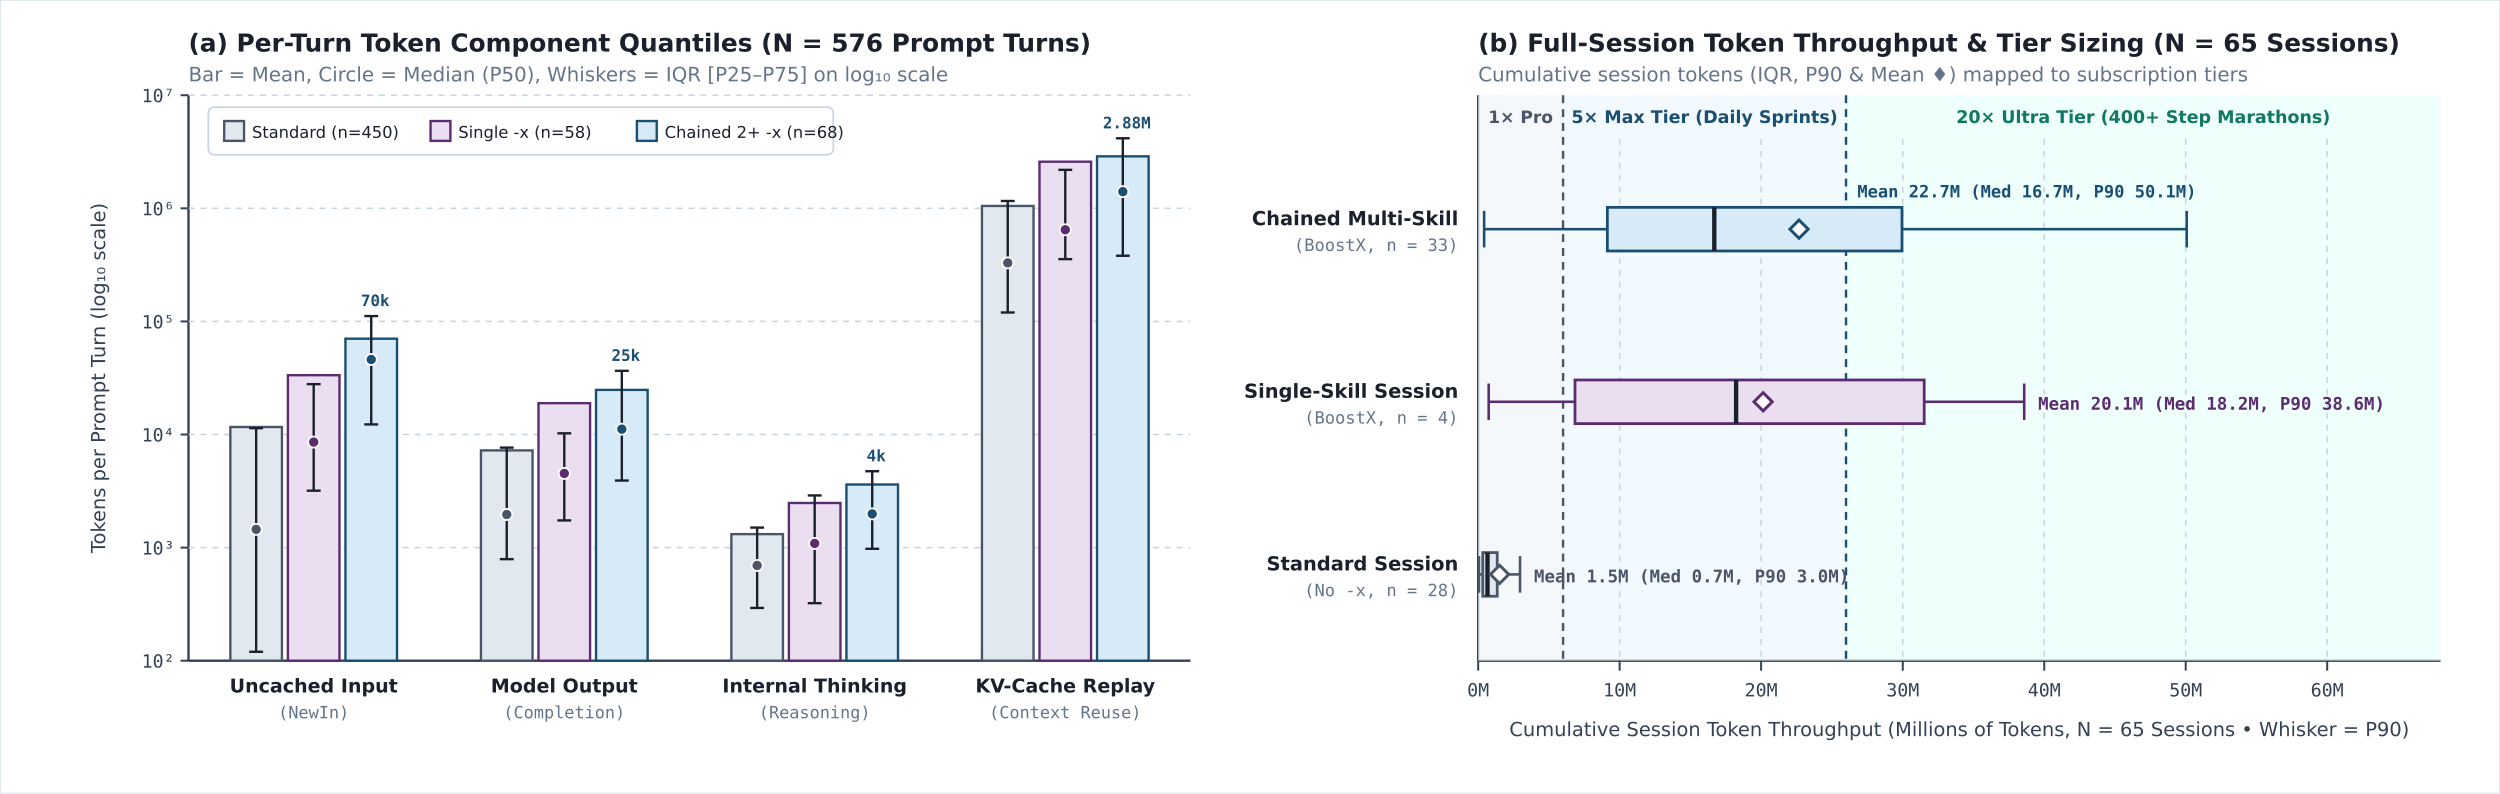
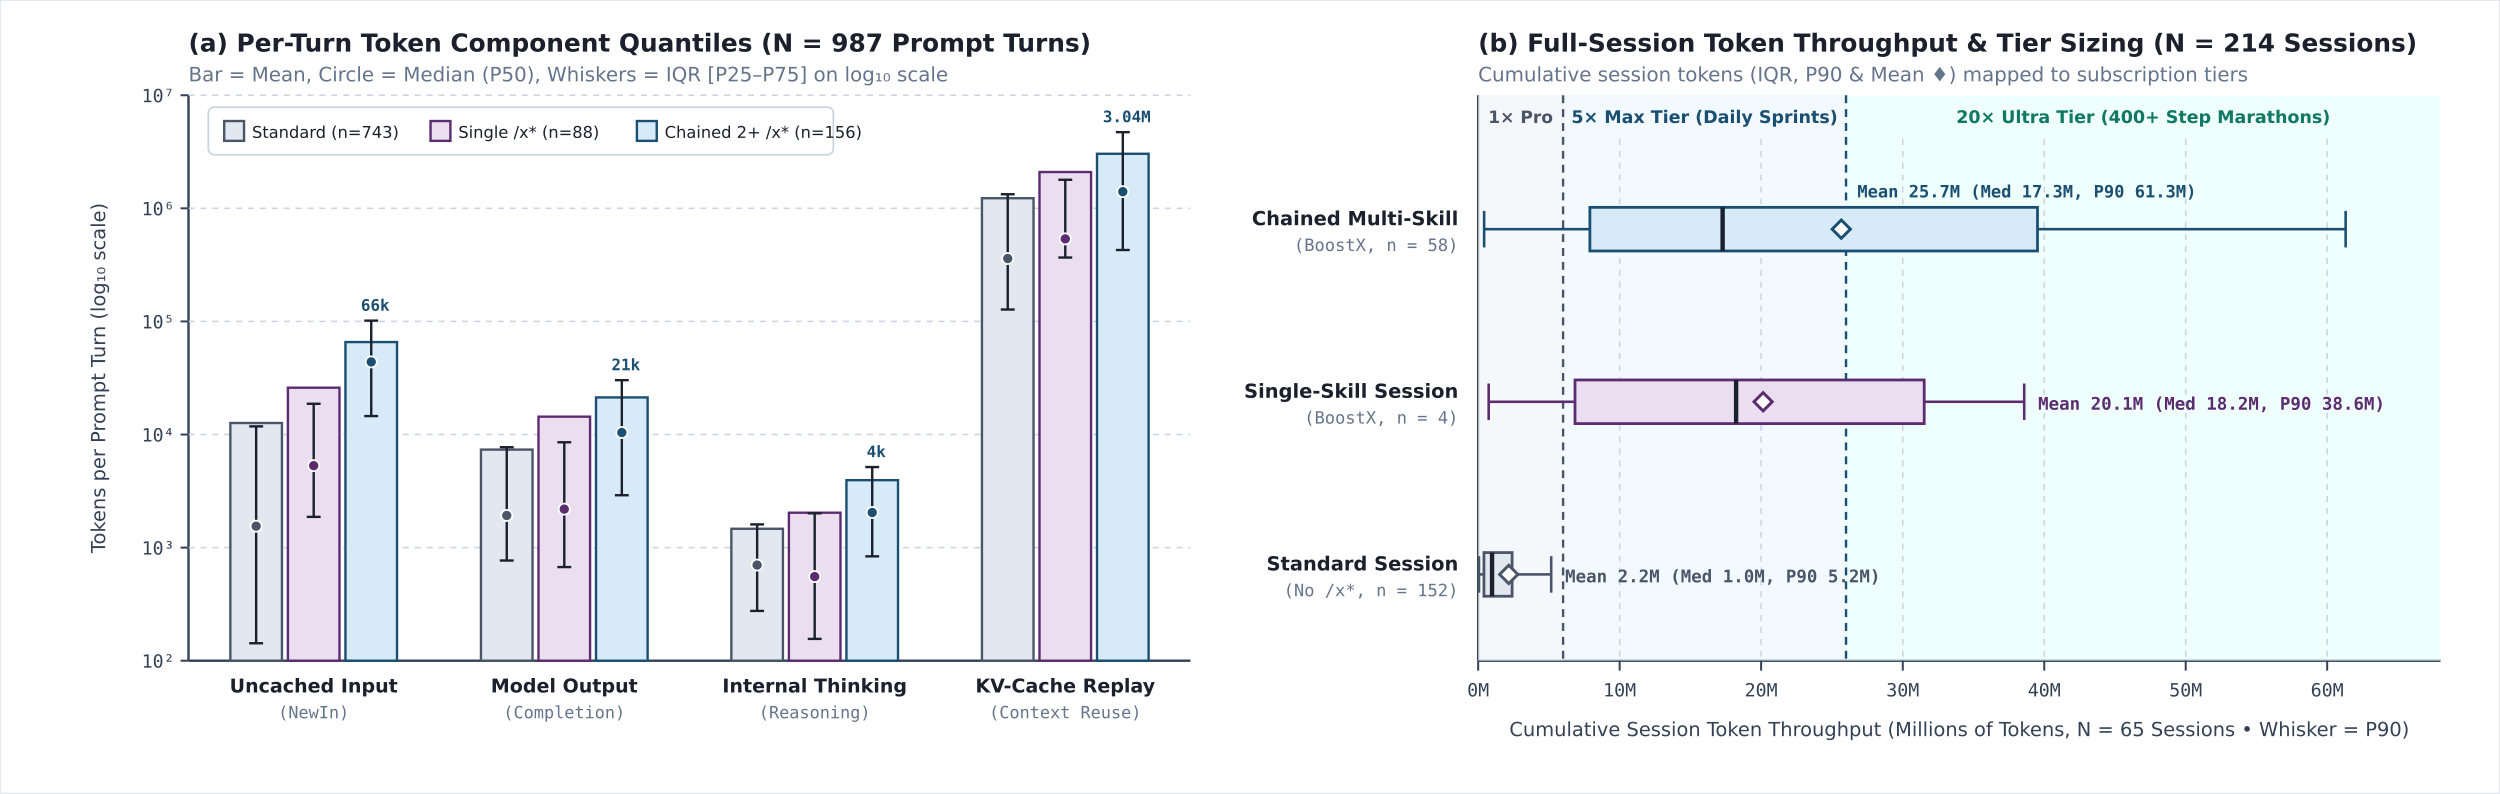
<svg xmlns="http://www.w3.org/2000/svg" viewBox="0 0 1260 400" width="100%" height="100%">
  <rect x="0" y="0" width="1260" height="400" fill="#FFFFFF" stroke="#E2E8F0" stroke-width="1" />
-   <text x="95.0" y="26.0" font-family="'DejaVu Sans', 'Arial', 'Helvetica', sans-serif" font-size="12.5" font-weight="bold" fill="#1A202C" text-anchor="start">(a) Per-Turn Token Component Quantiles (N = 576 Prompt Turns)</text>
+   <text x="95.0" y="26.0" font-family="'DejaVu Sans', 'Arial', 'Helvetica', sans-serif" font-size="12.5" font-weight="bold" fill="#1A202C" text-anchor="start">(a) Per-Turn Token Component Quantiles (N = 987 Prompt Turns)</text>
  <text x="95.0" y="41.0" font-family="'DejaVu Sans', 'Arial', 'Helvetica', sans-serif" font-size="10.0" font-weight="normal" fill="#64748B" text-anchor="start">Bar = Mean, Circle = Median (P50), Whiskers = IQR [P25–P75] on log₁₀ scale</text>
  <line x1="95.0" y1="333.0" x2="600.0" y2="333.0" stroke="#334155" stroke-width="1.2" />
  <line x1="95.0" y1="48.0" x2="95.0" y2="333.0" stroke="#334155" stroke-width="1.2" />
  <line x1="91.0" y1="333.0" x2="95.0" y2="333.0" stroke="#334155" stroke-width="1.0" />
  <text x="88.0" y="336.5" font-family="'DejaVu Sans Mono', 'Consolas', monospace" font-size="9.2" font-weight="normal" fill="#334155" text-anchor="end">10²</text>
  <line x1="95.0" y1="276.0" x2="600.0" y2="276.0" stroke="#CBD5E1" stroke-width="0.8" stroke-dasharray="3 3" />
  <line x1="91.0" y1="276.0" x2="95.0" y2="276.0" stroke="#334155" stroke-width="1.0" />
  <text x="88.0" y="279.5" font-family="'DejaVu Sans Mono', 'Consolas', monospace" font-size="9.2" font-weight="normal" fill="#334155" text-anchor="end">10³</text>
  <line x1="95.0" y1="219.0" x2="600.0" y2="219.0" stroke="#CBD5E1" stroke-width="0.8" stroke-dasharray="3 3" />
  <line x1="91.0" y1="219.0" x2="95.0" y2="219.0" stroke="#334155" stroke-width="1.0" />
  <text x="88.0" y="222.5" font-family="'DejaVu Sans Mono', 'Consolas', monospace" font-size="9.2" font-weight="normal" fill="#334155" text-anchor="end">10⁴</text>
  <line x1="95.0" y1="162.0" x2="600.0" y2="162.0" stroke="#CBD5E1" stroke-width="0.8" stroke-dasharray="3 3" />
  <line x1="91.0" y1="162.0" x2="95.0" y2="162.0" stroke="#334155" stroke-width="1.0" />
  <text x="88.0" y="165.5" font-family="'DejaVu Sans Mono', 'Consolas', monospace" font-size="9.2" font-weight="normal" fill="#334155" text-anchor="end">10⁵</text>
  <line x1="95.0" y1="105.0" x2="600.0" y2="105.0" stroke="#CBD5E1" stroke-width="0.8" stroke-dasharray="3 3" />
  <line x1="91.0" y1="105.0" x2="95.0" y2="105.0" stroke="#334155" stroke-width="1.0" />
  <text x="88.0" y="108.5" font-family="'DejaVu Sans Mono', 'Consolas', monospace" font-size="9.2" font-weight="normal" fill="#334155" text-anchor="end">10⁶</text>
  <line x1="95.0" y1="48.0" x2="600.0" y2="48.0" stroke="#CBD5E1" stroke-width="0.8" stroke-dasharray="3 3" />
  <line x1="91.0" y1="48.0" x2="95.0" y2="48.0" stroke="#334155" stroke-width="1.0" />
  <text x="88.0" y="51.5" font-family="'DejaVu Sans Mono', 'Consolas', monospace" font-size="9.2" font-weight="normal" fill="#334155" text-anchor="end">10⁷</text>
  <text x="53.0" y="190.5" font-family="'DejaVu Sans', 'Arial', 'Helvetica', sans-serif" font-size="9.8" font-weight="normal" fill="#334155" text-anchor="middle" transform="rotate(-90.0 53.0 190.5)">Tokens per Prompt Turn (log₁₀ scale)</text>
-   <rect x="116.1" y="215.2" width="26.0" height="117.8" fill="#E2E8F0" stroke="#4A5568" stroke-width="1.2" />
-   <line x1="129.1" y1="328.5" x2="129.1" y2="215.8" stroke="#1A202C" stroke-width="1.2" />
-   <line x1="125.6" y1="215.8" x2="132.6" y2="215.8" stroke="#1A202C" stroke-width="1.2" />
-   <line x1="125.6" y1="328.5" x2="132.6" y2="328.5" stroke="#1A202C" stroke-width="1.2" />
-   <circle cx="129.1" cy="266.8" r="2.8" fill="#4A5568" stroke="#FFFFFF" stroke-width="0.9" />
-   <rect x="145.1" y="189.1" width="26.0" height="143.9" fill="#EBDEF0" stroke="#5B2C6F" stroke-width="1.2" />
-   <line x1="158.1" y1="247.3" x2="158.1" y2="193.6" stroke="#1A202C" stroke-width="1.2" />
-   <line x1="154.6" y1="193.6" x2="161.6" y2="193.6" stroke="#1A202C" stroke-width="1.2" />
-   <line x1="154.6" y1="247.3" x2="161.6" y2="247.3" stroke="#1A202C" stroke-width="1.2" />
-   <circle cx="158.1" cy="222.8" r="2.8" fill="#5B2C6F" stroke="#FFFFFF" stroke-width="0.9" />
-   <rect x="174.1" y="170.7" width="26.0" height="162.3" fill="#D6EAF8" stroke="#1B4F72" stroke-width="1.2" />
-   <line x1="187.1" y1="213.9" x2="187.1" y2="159.3" stroke="#1A202C" stroke-width="1.2" />
-   <line x1="183.6" y1="159.3" x2="190.6" y2="159.3" stroke="#1A202C" stroke-width="1.2" />
-   <line x1="183.6" y1="213.9" x2="190.6" y2="213.9" stroke="#1A202C" stroke-width="1.2" />
-   <circle cx="187.1" cy="181.2" r="2.8" fill="#1B4F72" stroke="#FFFFFF" stroke-width="0.9" />
-   <text x="189.1" y="154.3" font-family="'DejaVu Sans Mono', 'Consolas', monospace" font-size="8.0" font-weight="bold" fill="#1B4F72" text-anchor="middle">70k</text>
+   <rect x="116.1" y="213.2" width="26.0" height="119.8" fill="#E2E8F0" stroke="#4A5568" stroke-width="1.2" />
+   <line x1="129.1" y1="324.2" x2="129.1" y2="214.9" stroke="#1A202C" stroke-width="1.2" />
+   <line x1="125.6" y1="214.9" x2="132.6" y2="214.9" stroke="#1A202C" stroke-width="1.2" />
+   <line x1="125.6" y1="324.2" x2="132.6" y2="324.2" stroke="#1A202C" stroke-width="1.2" />
+   <circle cx="129.1" cy="265.2" r="2.8" fill="#4A5568" stroke="#FFFFFF" stroke-width="0.9" />
+   <rect x="145.1" y="195.4" width="26.0" height="137.6" fill="#EBDEF0" stroke="#5B2C6F" stroke-width="1.2" />
+   <line x1="158.1" y1="260.5" x2="158.1" y2="203.5" stroke="#1A202C" stroke-width="1.2" />
+   <line x1="154.6" y1="203.5" x2="161.6" y2="203.5" stroke="#1A202C" stroke-width="1.2" />
+   <line x1="154.6" y1="260.5" x2="161.6" y2="260.5" stroke="#1A202C" stroke-width="1.2" />
+   <circle cx="158.1" cy="234.7" r="2.8" fill="#5B2C6F" stroke="#FFFFFF" stroke-width="0.9" />
+   <rect x="174.1" y="172.4" width="26.0" height="160.6" fill="#D6EAF8" stroke="#1B4F72" stroke-width="1.2" />
+   <line x1="187.1" y1="209.7" x2="187.1" y2="161.6" stroke="#1A202C" stroke-width="1.2" />
+   <line x1="183.6" y1="161.6" x2="190.6" y2="161.6" stroke="#1A202C" stroke-width="1.2" />
+   <line x1="183.6" y1="209.7" x2="190.6" y2="209.7" stroke="#1A202C" stroke-width="1.2" />
+   <circle cx="187.1" cy="182.4" r="2.8" fill="#1B4F72" stroke="#FFFFFF" stroke-width="0.9" />
+   <text x="189.1" y="156.6" font-family="'DejaVu Sans Mono', 'Consolas', monospace" font-size="8.0" font-weight="bold" fill="#1B4F72" text-anchor="middle">66k</text>
  <text x="158.1" y="349.0" font-family="'DejaVu Sans', 'Arial', 'Helvetica', sans-serif" font-size="9.6" font-weight="bold" fill="#1A202C" text-anchor="middle">Uncached Input</text>
  <text x="158.1" y="362.0" font-family="'DejaVu Sans Mono', 'Consolas', monospace" font-size="8.5" font-weight="normal" fill="#64748B" text-anchor="middle">(NewIn)</text>
-   <rect x="242.4" y="227.0" width="26.0" height="106.0" fill="#E2E8F0" stroke="#4A5568" stroke-width="1.2" />
-   <line x1="255.4" y1="281.8" x2="255.4" y2="225.6" stroke="#1A202C" stroke-width="1.2" />
-   <line x1="251.9" y1="225.6" x2="258.9" y2="225.6" stroke="#1A202C" stroke-width="1.2" />
-   <line x1="251.9" y1="281.8" x2="258.9" y2="281.8" stroke="#1A202C" stroke-width="1.2" />
-   <circle cx="255.4" cy="259.3" r="2.8" fill="#4A5568" stroke="#FFFFFF" stroke-width="0.9" />
-   <rect x="271.4" y="203.2" width="26.0" height="129.8" fill="#EBDEF0" stroke="#5B2C6F" stroke-width="1.2" />
-   <line x1="284.4" y1="262.3" x2="284.4" y2="218.4" stroke="#1A202C" stroke-width="1.2" />
-   <line x1="280.9" y1="218.4" x2="287.9" y2="218.4" stroke="#1A202C" stroke-width="1.2" />
-   <line x1="280.9" y1="262.3" x2="287.9" y2="262.3" stroke="#1A202C" stroke-width="1.2" />
-   <circle cx="284.4" cy="238.6" r="2.8" fill="#5B2C6F" stroke="#FFFFFF" stroke-width="0.9" />
-   <rect x="300.4" y="196.5" width="26.0" height="136.5" fill="#D6EAF8" stroke="#1B4F72" stroke-width="1.2" />
-   <line x1="313.4" y1="242.2" x2="313.4" y2="186.9" stroke="#1A202C" stroke-width="1.2" />
-   <line x1="309.9" y1="186.9" x2="316.9" y2="186.9" stroke="#1A202C" stroke-width="1.2" />
-   <line x1="309.9" y1="242.2" x2="316.9" y2="242.2" stroke="#1A202C" stroke-width="1.2" />
-   <circle cx="313.4" cy="216.3" r="2.8" fill="#1B4F72" stroke="#FFFFFF" stroke-width="0.9" />
-   <text x="315.4" y="181.9" font-family="'DejaVu Sans Mono', 'Consolas', monospace" font-size="8.0" font-weight="bold" fill="#1B4F72" text-anchor="middle">25k</text>
+   <rect x="242.4" y="226.6" width="26.0" height="106.4" fill="#E2E8F0" stroke="#4A5568" stroke-width="1.2" />
+   <line x1="255.4" y1="282.5" x2="255.4" y2="225.4" stroke="#1A202C" stroke-width="1.2" />
+   <line x1="251.9" y1="225.4" x2="258.9" y2="225.4" stroke="#1A202C" stroke-width="1.2" />
+   <line x1="251.9" y1="282.5" x2="258.9" y2="282.5" stroke="#1A202C" stroke-width="1.2" />
+   <circle cx="255.4" cy="259.8" r="2.8" fill="#4A5568" stroke="#FFFFFF" stroke-width="0.9" />
+   <rect x="271.4" y="210.0" width="26.0" height="123.0" fill="#EBDEF0" stroke="#5B2C6F" stroke-width="1.2" />
+   <line x1="284.4" y1="285.8" x2="284.4" y2="222.9" stroke="#1A202C" stroke-width="1.2" />
+   <line x1="280.9" y1="222.9" x2="287.9" y2="222.9" stroke="#1A202C" stroke-width="1.2" />
+   <line x1="280.9" y1="285.8" x2="287.9" y2="285.8" stroke="#1A202C" stroke-width="1.2" />
+   <circle cx="284.4" cy="256.6" r="2.8" fill="#5B2C6F" stroke="#FFFFFF" stroke-width="0.9" />
+   <rect x="300.4" y="200.3" width="26.0" height="132.7" fill="#D6EAF8" stroke="#1B4F72" stroke-width="1.2" />
+   <line x1="313.4" y1="249.6" x2="313.4" y2="191.6" stroke="#1A202C" stroke-width="1.2" />
+   <line x1="309.9" y1="191.6" x2="316.9" y2="191.6" stroke="#1A202C" stroke-width="1.2" />
+   <line x1="309.9" y1="249.6" x2="316.9" y2="249.6" stroke="#1A202C" stroke-width="1.2" />
+   <circle cx="313.4" cy="218.0" r="2.8" fill="#1B4F72" stroke="#FFFFFF" stroke-width="0.9" />
+   <text x="315.4" y="186.6" font-family="'DejaVu Sans Mono', 'Consolas', monospace" font-size="8.0" font-weight="bold" fill="#1B4F72" text-anchor="middle">21k</text>
  <text x="284.4" y="349.0" font-family="'DejaVu Sans', 'Arial', 'Helvetica', sans-serif" font-size="9.6" font-weight="bold" fill="#1A202C" text-anchor="middle">Model Output</text>
  <text x="284.4" y="362.0" font-family="'DejaVu Sans Mono', 'Consolas', monospace" font-size="8.5" font-weight="normal" fill="#64748B" text-anchor="middle">(Completion)</text>
-   <rect x="368.6" y="269.2" width="26.0" height="63.8" fill="#E2E8F0" stroke="#4A5568" stroke-width="1.2" />
-   <line x1="381.6" y1="306.4" x2="381.6" y2="265.9" stroke="#1A202C" stroke-width="1.2" />
-   <line x1="378.1" y1="265.9" x2="385.1" y2="265.9" stroke="#1A202C" stroke-width="1.2" />
-   <line x1="378.1" y1="306.4" x2="385.1" y2="306.4" stroke="#1A202C" stroke-width="1.2" />
-   <circle cx="381.6" cy="285.0" r="2.8" fill="#4A5568" stroke="#FFFFFF" stroke-width="0.9" />
-   <rect x="397.6" y="253.5" width="26.0" height="79.5" fill="#EBDEF0" stroke="#5B2C6F" stroke-width="1.2" />
-   <line x1="410.6" y1="304.0" x2="410.6" y2="249.7" stroke="#1A202C" stroke-width="1.2" />
-   <line x1="407.1" y1="249.7" x2="414.1" y2="249.7" stroke="#1A202C" stroke-width="1.2" />
-   <line x1="407.1" y1="304.0" x2="414.1" y2="304.0" stroke="#1A202C" stroke-width="1.2" />
-   <circle cx="410.6" cy="273.9" r="2.8" fill="#5B2C6F" stroke="#FFFFFF" stroke-width="0.9" />
-   <rect x="426.6" y="244.2" width="26.0" height="88.8" fill="#D6EAF8" stroke="#1B4F72" stroke-width="1.2" />
-   <line x1="439.6" y1="276.6" x2="439.6" y2="237.5" stroke="#1A202C" stroke-width="1.2" />
-   <line x1="436.1" y1="237.5" x2="443.1" y2="237.5" stroke="#1A202C" stroke-width="1.2" />
-   <line x1="436.1" y1="276.6" x2="443.1" y2="276.6" stroke="#1A202C" stroke-width="1.2" />
-   <circle cx="439.6" cy="259.0" r="2.8" fill="#1B4F72" stroke="#FFFFFF" stroke-width="0.9" />
-   <text x="441.6" y="232.5" font-family="'DejaVu Sans Mono', 'Consolas', monospace" font-size="8.0" font-weight="bold" fill="#1B4F72" text-anchor="middle">4k</text>
+   <rect x="368.6" y="266.5" width="26.0" height="66.5" fill="#E2E8F0" stroke="#4A5568" stroke-width="1.2" />
+   <line x1="381.6" y1="307.9" x2="381.6" y2="264.3" stroke="#1A202C" stroke-width="1.2" />
+   <line x1="378.1" y1="264.3" x2="385.1" y2="264.3" stroke="#1A202C" stroke-width="1.2" />
+   <line x1="378.1" y1="307.9" x2="385.1" y2="307.9" stroke="#1A202C" stroke-width="1.2" />
+   <circle cx="381.6" cy="284.8" r="2.8" fill="#4A5568" stroke="#FFFFFF" stroke-width="0.9" />
+   <rect x="397.6" y="258.4" width="26.0" height="74.6" fill="#EBDEF0" stroke="#5B2C6F" stroke-width="1.2" />
+   <line x1="410.6" y1="322.0" x2="410.6" y2="258.7" stroke="#1A202C" stroke-width="1.2" />
+   <line x1="407.1" y1="258.7" x2="414.1" y2="258.7" stroke="#1A202C" stroke-width="1.2" />
+   <line x1="407.1" y1="322.0" x2="414.1" y2="322.0" stroke="#1A202C" stroke-width="1.2" />
+   <circle cx="410.6" cy="290.6" r="2.8" fill="#5B2C6F" stroke="#FFFFFF" stroke-width="0.9" />
+   <rect x="426.6" y="242.0" width="26.0" height="91.0" fill="#D6EAF8" stroke="#1B4F72" stroke-width="1.2" />
+   <line x1="439.6" y1="280.4" x2="439.6" y2="235.4" stroke="#1A202C" stroke-width="1.2" />
+   <line x1="436.1" y1="235.4" x2="443.1" y2="235.4" stroke="#1A202C" stroke-width="1.2" />
+   <line x1="436.1" y1="280.4" x2="443.1" y2="280.4" stroke="#1A202C" stroke-width="1.2" />
+   <circle cx="439.6" cy="258.3" r="2.8" fill="#1B4F72" stroke="#FFFFFF" stroke-width="0.9" />
+   <text x="441.6" y="230.4" font-family="'DejaVu Sans Mono', 'Consolas', monospace" font-size="8.0" font-weight="bold" fill="#1B4F72" text-anchor="middle">4k</text>
  <text x="410.6" y="349.0" font-family="'DejaVu Sans', 'Arial', 'Helvetica', sans-serif" font-size="9.6" font-weight="bold" fill="#1A202C" text-anchor="middle">Internal Thinking</text>
  <text x="410.6" y="362.0" font-family="'DejaVu Sans Mono', 'Consolas', monospace" font-size="8.5" font-weight="normal" fill="#64748B" text-anchor="middle">(Reasoning)</text>
-   <rect x="494.9" y="103.8" width="26.0" height="229.2" fill="#E2E8F0" stroke="#4A5568" stroke-width="1.2" />
-   <line x1="507.9" y1="157.5" x2="507.9" y2="101.3" stroke="#1A202C" stroke-width="1.2" />
-   <line x1="504.4" y1="101.3" x2="511.4" y2="101.3" stroke="#1A202C" stroke-width="1.2" />
-   <line x1="504.4" y1="157.5" x2="511.4" y2="157.5" stroke="#1A202C" stroke-width="1.2" />
-   <circle cx="507.9" cy="132.5" r="2.8" fill="#4A5568" stroke="#FFFFFF" stroke-width="0.9" />
-   <rect x="523.9" y="81.5" width="26.0" height="251.5" fill="#EBDEF0" stroke="#5B2C6F" stroke-width="1.2" />
-   <line x1="536.9" y1="130.6" x2="536.9" y2="85.6" stroke="#1A202C" stroke-width="1.2" />
-   <line x1="533.4" y1="85.6" x2="540.4" y2="85.6" stroke="#1A202C" stroke-width="1.2" />
-   <line x1="533.4" y1="130.6" x2="540.4" y2="130.6" stroke="#1A202C" stroke-width="1.2" />
-   <circle cx="536.9" cy="115.8" r="2.8" fill="#5B2C6F" stroke="#FFFFFF" stroke-width="0.9" />
-   <rect x="552.9" y="78.8" width="26.0" height="254.2" fill="#D6EAF8" stroke="#1B4F72" stroke-width="1.2" />
-   <line x1="565.9" y1="128.9" x2="565.9" y2="69.7" stroke="#1A202C" stroke-width="1.2" />
-   <line x1="562.4" y1="69.7" x2="569.4" y2="69.7" stroke="#1A202C" stroke-width="1.2" />
-   <line x1="562.4" y1="128.9" x2="569.4" y2="128.9" stroke="#1A202C" stroke-width="1.2" />
+   <rect x="494.9" y="99.9" width="26.0" height="233.1" fill="#E2E8F0" stroke="#4A5568" stroke-width="1.2" />
+   <line x1="507.9" y1="156.0" x2="507.9" y2="97.9" stroke="#1A202C" stroke-width="1.2" />
+   <line x1="504.4" y1="97.9" x2="511.4" y2="97.9" stroke="#1A202C" stroke-width="1.2" />
+   <line x1="504.4" y1="156.0" x2="511.4" y2="156.0" stroke="#1A202C" stroke-width="1.2" />
+   <circle cx="507.9" cy="130.3" r="2.8" fill="#4A5568" stroke="#FFFFFF" stroke-width="0.9" />
+   <rect x="523.9" y="86.7" width="26.0" height="246.3" fill="#EBDEF0" stroke="#5B2C6F" stroke-width="1.2" />
+   <line x1="536.9" y1="129.8" x2="536.9" y2="90.6" stroke="#1A202C" stroke-width="1.2" />
+   <line x1="533.4" y1="90.6" x2="540.4" y2="90.6" stroke="#1A202C" stroke-width="1.2" />
+   <line x1="533.4" y1="129.8" x2="540.4" y2="129.8" stroke="#1A202C" stroke-width="1.2" />
+   <circle cx="536.9" cy="120.4" r="2.8" fill="#5B2C6F" stroke="#FFFFFF" stroke-width="0.9" />
+   <rect x="552.9" y="77.5" width="26.0" height="255.5" fill="#D6EAF8" stroke="#1B4F72" stroke-width="1.2" />
+   <line x1="565.9" y1="126.0" x2="565.9" y2="66.6" stroke="#1A202C" stroke-width="1.2" />
+   <line x1="562.4" y1="66.6" x2="569.4" y2="66.6" stroke="#1A202C" stroke-width="1.2" />
+   <line x1="562.4" y1="126.0" x2="569.4" y2="126.0" stroke="#1A202C" stroke-width="1.2" />
  <circle cx="565.9" cy="96.6" r="2.8" fill="#1B4F72" stroke="#FFFFFF" stroke-width="0.9" />
-   <text x="567.9" y="64.7" font-family="'DejaVu Sans Mono', 'Consolas', monospace" font-size="8.0" font-weight="bold" fill="#1B4F72" text-anchor="middle">2.88M</text>
+   <text x="567.9" y="61.6" font-family="'DejaVu Sans Mono', 'Consolas', monospace" font-size="8.0" font-weight="bold" fill="#1B4F72" text-anchor="middle">3.04M</text>
  <text x="536.9" y="349.0" font-family="'DejaVu Sans', 'Arial', 'Helvetica', sans-serif" font-size="9.6" font-weight="bold" fill="#1A202C" text-anchor="middle">KV-Cache Replay</text>
  <text x="536.9" y="362.0" font-family="'DejaVu Sans Mono', 'Consolas', monospace" font-size="8.5" font-weight="normal" fill="#64748B" text-anchor="middle">(Context Reuse)</text>
  <rect x="105.0" y="54.0" width="315.0" height="24.0" fill="#FFFFFF" stroke="#CBD5E1" stroke-width="0.9" rx="3.0" />
  <rect x="113.0" y="61.0" width="10.0" height="10.0" fill="#E2E8F0" stroke="#4A5568" stroke-width="1.2" />
-   <text x="127.0" y="69.5" font-family="'DejaVu Sans', 'Arial', 'Helvetica', sans-serif" font-size="8.2" font-weight="normal" fill="#1A202C" text-anchor="start">Standard (n=450)</text>
+   <text x="127.0" y="69.5" font-family="'DejaVu Sans', 'Arial', 'Helvetica', sans-serif" font-size="8.2" font-weight="normal" fill="#1A202C" text-anchor="start">Standard (n=743)</text>
  <rect x="217.0" y="61.0" width="10.0" height="10.0" fill="#EBDEF0" stroke="#5B2C6F" stroke-width="1.2" />
-   <text x="231.0" y="69.5" font-family="'DejaVu Sans', 'Arial', 'Helvetica', sans-serif" font-size="8.2" font-weight="normal" fill="#1A202C" text-anchor="start">Single -x (n=58)</text>
+   <text x="231.0" y="69.5" font-family="'DejaVu Sans', 'Arial', 'Helvetica', sans-serif" font-size="8.2" font-weight="normal" fill="#1A202C" text-anchor="start">Single /x* (n=88)</text>
  <rect x="321.0" y="61.0" width="10.0" height="10.0" fill="#D6EAF8" stroke="#1B4F72" stroke-width="1.2" />
-   <text x="335.0" y="69.5" font-family="'DejaVu Sans', 'Arial', 'Helvetica', sans-serif" font-size="8.2" font-weight="normal" fill="#1A202C" text-anchor="start">Chained 2+ -x (n=68)</text>
-   <text x="745.0" y="26.0" font-family="'DejaVu Sans', 'Arial', 'Helvetica', sans-serif" font-size="12.5" font-weight="bold" fill="#1A202C" text-anchor="start">(b) Full-Session Token Throughput &amp; Tier Sizing (N = 65 Sessions)</text>
+   <text x="335.0" y="69.5" font-family="'DejaVu Sans', 'Arial', 'Helvetica', sans-serif" font-size="8.2" font-weight="normal" fill="#1A202C" text-anchor="start">Chained 2+ /x* (n=156)</text>
+   <text x="745.0" y="26.0" font-family="'DejaVu Sans', 'Arial', 'Helvetica', sans-serif" font-size="12.5" font-weight="bold" fill="#1A202C" text-anchor="start">(b) Full-Session Token Throughput &amp; Tier Sizing (N = 214 Sessions)</text>
  <text x="745.0" y="41.0" font-family="'DejaVu Sans', 'Arial', 'Helvetica', sans-serif" font-size="10.0" font-weight="normal" fill="#64748B" text-anchor="start">Cumulative session tokens (IQR, P90 &amp; Mean ♦) mapped to subscription tiers</text>
  <line x1="745.0" y1="333.0" x2="1230.0" y2="333.0" stroke="#334155" stroke-width="1.2" />
  <line x1="745.0" y1="48.0" x2="745.0" y2="333.0" stroke="#334155" stroke-width="1.2" />
  <rect x="745.0" y="48.0" width="42.8" height="285.0" fill="#F1F5F9" stroke="none" stroke-width="1.0" opacity="0.75" />
  <rect x="787.8" y="48.0" width="142.6" height="285.0" fill="#EBF8FF" stroke="none" stroke-width="1.0" opacity="0.65" />
  <rect x="930.4" y="48.0" width="299.6" height="285.0" fill="#E6FFFA" stroke="none" stroke-width="1.0" opacity="0.65" />
  <line x1="787.8" y1="48.0" x2="787.8" y2="333.0" stroke="#4A5568" stroke-width="1.2" stroke-dasharray="4 3" />
  <line x1="930.4" y1="48.0" x2="930.4" y2="333.0" stroke="#1B4F72" stroke-width="1.2" stroke-dasharray="4 3" />
  <text x="766.4" y="62.0" font-family="'DejaVu Sans', 'Arial', 'Helvetica', sans-serif" font-size="8.6" font-weight="bold" fill="#4A5568" text-anchor="middle">1× Pro</text>
  <text x="859.1" y="62.0" font-family="'DejaVu Sans', 'Arial', 'Helvetica', sans-serif" font-size="8.8" font-weight="bold" fill="#1B4F72" text-anchor="middle">5× Max Tier (Daily Sprints)</text>
  <text x="1080.2" y="62.0" font-family="'DejaVu Sans', 'Arial', 'Helvetica', sans-serif" font-size="8.8" font-weight="bold" fill="#117864" text-anchor="middle">20× Ultra Tier (400+ Step Marathons)</text>
  <line x1="745.0" y1="333.0" x2="745.0" y2="338.0" stroke="#334155" stroke-width="1.0" />
  <text x="745.0" y="351.0" font-family="'DejaVu Sans Mono', 'Consolas', monospace" font-size="9.2" font-weight="normal" fill="#334155" text-anchor="middle">0M</text>
  <line x1="816.3" y1="70.0" x2="816.3" y2="333.0" stroke="#CBD5E1" stroke-width="0.8" stroke-dasharray="3 3" />
  <line x1="816.3" y1="333.0" x2="816.3" y2="338.0" stroke="#334155" stroke-width="1.0" />
  <text x="816.3" y="351.0" font-family="'DejaVu Sans Mono', 'Consolas', monospace" font-size="9.2" font-weight="normal" fill="#334155" text-anchor="middle">10M</text>
  <line x1="887.6" y1="70.0" x2="887.6" y2="333.0" stroke="#CBD5E1" stroke-width="0.8" stroke-dasharray="3 3" />
  <line x1="887.6" y1="333.0" x2="887.6" y2="338.0" stroke="#334155" stroke-width="1.0" />
  <text x="887.6" y="351.0" font-family="'DejaVu Sans Mono', 'Consolas', monospace" font-size="9.2" font-weight="normal" fill="#334155" text-anchor="middle">20M</text>
  <line x1="959.0" y1="70.0" x2="959.0" y2="333.0" stroke="#CBD5E1" stroke-width="0.8" stroke-dasharray="3 3" />
  <line x1="959.0" y1="333.0" x2="959.0" y2="338.0" stroke="#334155" stroke-width="1.0" />
  <text x="959.0" y="351.0" font-family="'DejaVu Sans Mono', 'Consolas', monospace" font-size="9.2" font-weight="normal" fill="#334155" text-anchor="middle">30M</text>
  <line x1="1030.3" y1="70.0" x2="1030.3" y2="333.0" stroke="#CBD5E1" stroke-width="0.8" stroke-dasharray="3 3" />
  <line x1="1030.3" y1="333.0" x2="1030.3" y2="338.0" stroke="#334155" stroke-width="1.0" />
  <text x="1030.3" y="351.0" font-family="'DejaVu Sans Mono', 'Consolas', monospace" font-size="9.2" font-weight="normal" fill="#334155" text-anchor="middle">40M</text>
  <line x1="1101.6" y1="70.0" x2="1101.6" y2="333.0" stroke="#CBD5E1" stroke-width="0.8" stroke-dasharray="3 3" />
  <line x1="1101.6" y1="333.0" x2="1101.6" y2="338.0" stroke="#334155" stroke-width="1.0" />
  <text x="1101.6" y="351.0" font-family="'DejaVu Sans Mono', 'Consolas', monospace" font-size="9.2" font-weight="normal" fill="#334155" text-anchor="middle">50M</text>
  <line x1="1172.9" y1="70.0" x2="1172.9" y2="333.0" stroke="#CBD5E1" stroke-width="0.8" stroke-dasharray="3 3" />
  <line x1="1172.9" y1="333.0" x2="1172.9" y2="338.0" stroke="#334155" stroke-width="1.0" />
  <text x="1172.9" y="351.0" font-family="'DejaVu Sans Mono', 'Consolas', monospace" font-size="9.2" font-weight="normal" fill="#334155" text-anchor="middle">60M</text>
  <text x="987.5" y="371.0" font-family="'DejaVu Sans', 'Arial', 'Helvetica', sans-serif" font-size="9.8" font-weight="normal" fill="#334155" text-anchor="middle">Cumulative Session Token Throughput (Millions of Tokens, N = 65 Sessions • Whisker = P90)</text>
  <text x="735.0" y="113.5" font-family="'DejaVu Sans', 'Arial', 'Helvetica', sans-serif" font-size="9.8" font-weight="bold" fill="#1A202C" text-anchor="end">Chained Multi-Skill</text>
-   <text x="735.0" y="126.5" font-family="'DejaVu Sans Mono', 'Consolas', monospace" font-size="8.6" font-weight="normal" fill="#64748B" text-anchor="end">(BoostX, n = 33)</text>
-   <line x1="748.0" y1="115.5" x2="810.1" y2="115.5" stroke="#1B4F72" stroke-width="1.3" />
-   <line x1="958.6" y1="115.5" x2="1102.1" y2="115.5" stroke="#1B4F72" stroke-width="1.3" />
+   <text x="735.0" y="126.5" font-family="'DejaVu Sans Mono', 'Consolas', monospace" font-size="8.6" font-weight="normal" fill="#64748B" text-anchor="end">(BoostX, n = 58)</text>
+   <line x1="748.0" y1="115.5" x2="801.3" y2="115.5" stroke="#1B4F72" stroke-width="1.3" />
+   <line x1="1026.9" y1="115.5" x2="1182.2" y2="115.5" stroke="#1B4F72" stroke-width="1.3" />
  <line x1="748.0" y1="106.3" x2="748.0" y2="124.7" stroke="#1B4F72" stroke-width="1.3" />
-   <line x1="1102.1" y1="106.3" x2="1102.1" y2="124.7" stroke="#1B4F72" stroke-width="1.3" />
-   <rect x="810.1" y="104.5" width="148.5" height="22.0" fill="#D6EAF8" stroke="#1B4F72" stroke-width="1.4" />
-   <line x1="864.0" y1="104.5" x2="864.0" y2="126.5" stroke="#1A202C" stroke-width="2.2" />
-   <polygon points="906.7,110.9 911.3,115.5 906.7,120.1 902.1,115.5" fill="#FFFFFF" stroke="#1B4F72" stroke-width="1.5" />
-   <text x="936.1" y="99.5" font-family="'DejaVu Sans Mono', 'Consolas', monospace" font-size="8.6" font-weight="bold" fill="#1B4F72" text-anchor="start">Mean 22.7M (Med 16.7M, P90 50.1M)</text>
+   <line x1="1182.2" y1="106.3" x2="1182.2" y2="124.7" stroke="#1B4F72" stroke-width="1.3" />
+   <rect x="801.3" y="104.5" width="225.6" height="22.0" fill="#D6EAF8" stroke="#1B4F72" stroke-width="1.4" />
+   <line x1="868.2" y1="104.5" x2="868.2" y2="126.5" stroke="#1A202C" stroke-width="2.2" />
+   <polygon points="928.0,110.9 932.6,115.5 928.0,120.1 923.4,115.5" fill="#FFFFFF" stroke="#1B4F72" stroke-width="1.5" />
+   <text x="936.1" y="99.5" font-family="'DejaVu Sans Mono', 'Consolas', monospace" font-size="8.6" font-weight="bold" fill="#1B4F72" text-anchor="start">Mean 25.7M (Med 17.3M, P90 61.3M)</text>
  <text x="735.0" y="200.5" font-family="'DejaVu Sans', 'Arial', 'Helvetica', sans-serif" font-size="9.8" font-weight="bold" fill="#1A202C" text-anchor="end">Single-Skill Session</text>
  <text x="735.0" y="213.5" font-family="'DejaVu Sans Mono', 'Consolas', monospace" font-size="8.6" font-weight="normal" fill="#64748B" text-anchor="end">(BoostX, n = 4)</text>
  <line x1="750.3" y1="202.5" x2="793.8" y2="202.5" stroke="#5B2C6F" stroke-width="1.3" />
  <line x1="969.8" y1="202.5" x2="1020.2" y2="202.5" stroke="#5B2C6F" stroke-width="1.3" />
  <line x1="750.3" y1="193.3" x2="750.3" y2="211.7" stroke="#5B2C6F" stroke-width="1.3" />
  <line x1="1020.2" y1="193.3" x2="1020.2" y2="211.7" stroke="#5B2C6F" stroke-width="1.3" />
  <rect x="793.8" y="191.5" width="176.0" height="22.0" fill="#EBDEF0" stroke="#5B2C6F" stroke-width="1.4" />
  <line x1="875.0" y1="191.5" x2="875.0" y2="213.5" stroke="#1A202C" stroke-width="2.2" />
  <polygon points="888.6,197.9 893.2,202.5 888.6,207.1 884.0,202.5" fill="#FFFFFF" stroke="#5B2C6F" stroke-width="1.5" />
  <text x="1027.2" y="206.5" font-family="'DejaVu Sans Mono', 'Consolas', monospace" font-size="8.8" font-weight="bold" fill="#5B2C6F" text-anchor="start">Mean 20.1M (Med 18.2M, P90 38.6M)</text>
  <text x="735.0" y="287.5" font-family="'DejaVu Sans', 'Arial', 'Helvetica', sans-serif" font-size="9.8" font-weight="bold" fill="#1A202C" text-anchor="end">Standard Session</text>
-   <text x="735.0" y="300.5" font-family="'DejaVu Sans Mono', 'Consolas', monospace" font-size="8.6" font-weight="normal" fill="#64748B" text-anchor="end">(No -x, n = 28)</text>
-   <line x1="745.4" y1="289.5" x2="747.3" y2="289.5" stroke="#4A5568" stroke-width="1.3" />
-   <line x1="754.6" y1="289.5" x2="766.1" y2="289.5" stroke="#4A5568" stroke-width="1.3" />
+   <text x="735.0" y="300.5" font-family="'DejaVu Sans Mono', 'Consolas', monospace" font-size="8.6" font-weight="normal" fill="#64748B" text-anchor="end">(No /x*, n = 152)</text>
+   <line x1="745.4" y1="289.5" x2="747.9" y2="289.5" stroke="#4A5568" stroke-width="1.3" />
+   <line x1="762.0" y1="289.5" x2="781.8" y2="289.5" stroke="#4A5568" stroke-width="1.3" />
  <line x1="745.4" y1="280.3" x2="745.4" y2="298.7" stroke="#4A5568" stroke-width="1.3" />
-   <line x1="766.1" y1="280.3" x2="766.1" y2="298.7" stroke="#4A5568" stroke-width="1.3" />
-   <rect x="747.3" y="278.5" width="7.3" height="22.0" fill="#E2E8F0" stroke="#4A5568" stroke-width="1.4" />
-   <line x1="749.7" y1="278.5" x2="749.7" y2="300.5" stroke="#1A202C" stroke-width="2.2" />
-   <polygon points="755.8,284.9 760.4,289.5 755.8,294.1 751.2,289.5" fill="#FFFFFF" stroke="#4A5568" stroke-width="1.5" />
-   <text x="773.1" y="293.5" font-family="'DejaVu Sans Mono', 'Consolas', monospace" font-size="8.8" font-weight="bold" fill="#4A5568" text-anchor="start">Mean 1.5M (Med 0.7M, P90 3.0M)</text>
+   <line x1="781.8" y1="280.3" x2="781.8" y2="298.7" stroke="#4A5568" stroke-width="1.3" />
+   <rect x="747.9" y="278.5" width="14.2" height="22.0" fill="#E2E8F0" stroke="#4A5568" stroke-width="1.4" />
+   <line x1="752.0" y1="278.5" x2="752.0" y2="300.5" stroke="#1A202C" stroke-width="2.2" />
+   <polygon points="760.4,284.9 765.0,289.5 760.4,294.1 755.8,289.5" fill="#FFFFFF" stroke="#4A5568" stroke-width="1.5" />
+   <text x="788.8" y="293.5" font-family="'DejaVu Sans Mono', 'Consolas', monospace" font-size="8.8" font-weight="bold" fill="#4A5568" text-anchor="start">Mean 2.2M (Med 1.0M, P90 5.2M)</text>
</svg>
